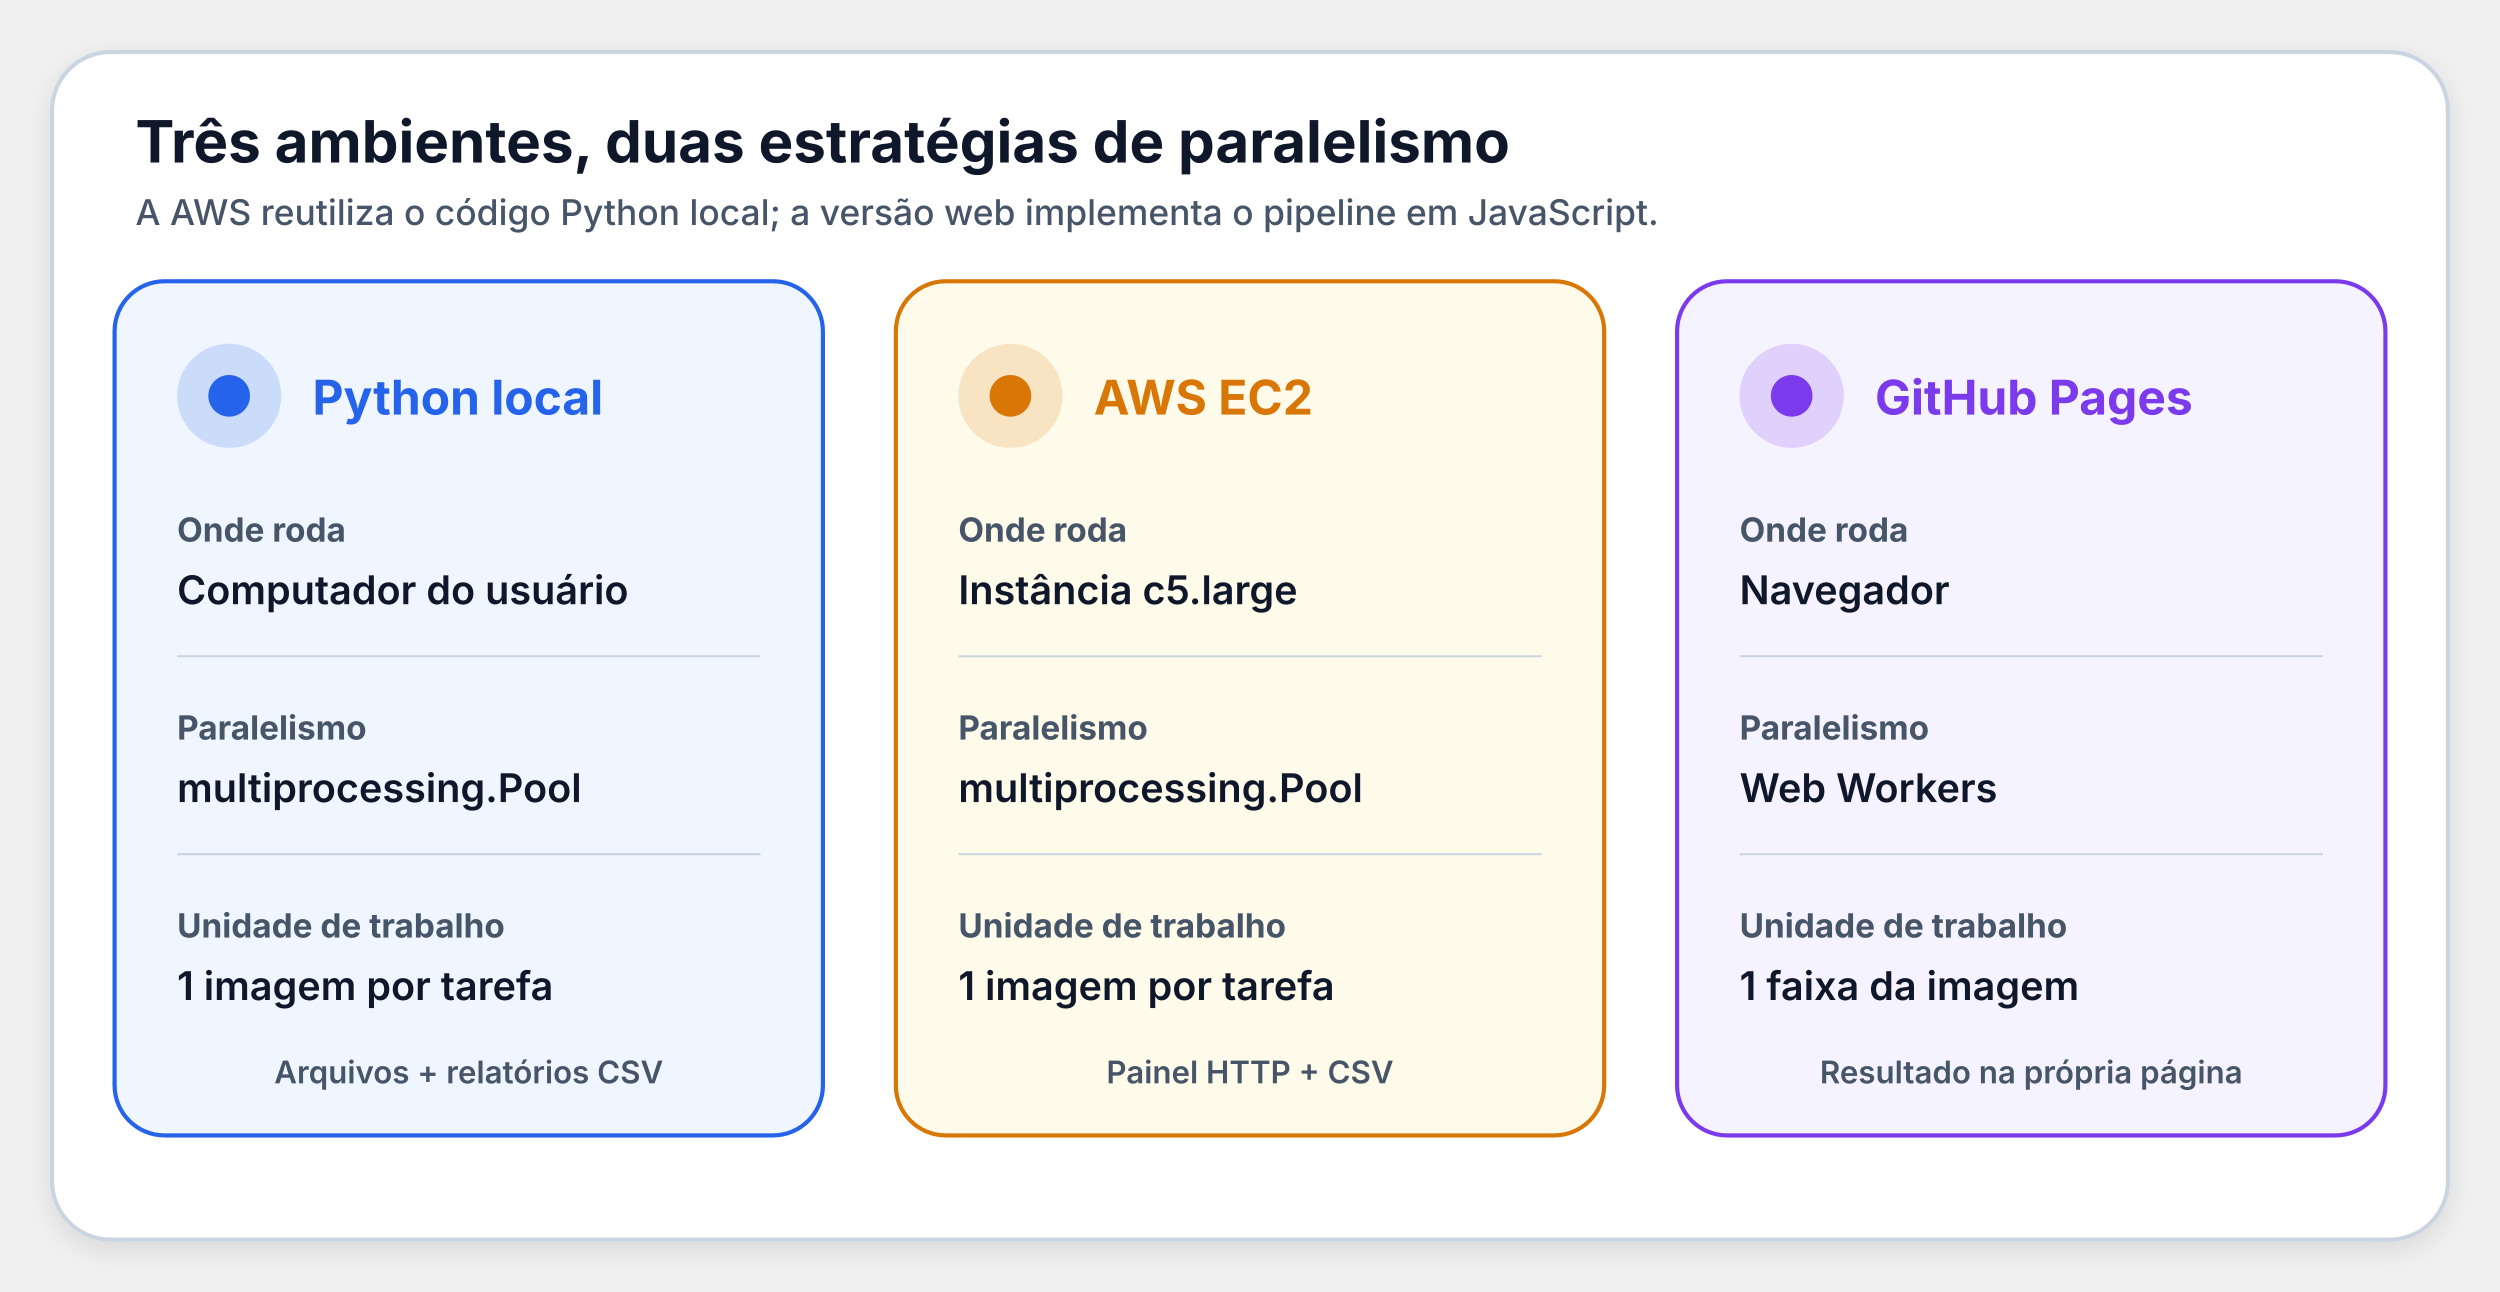
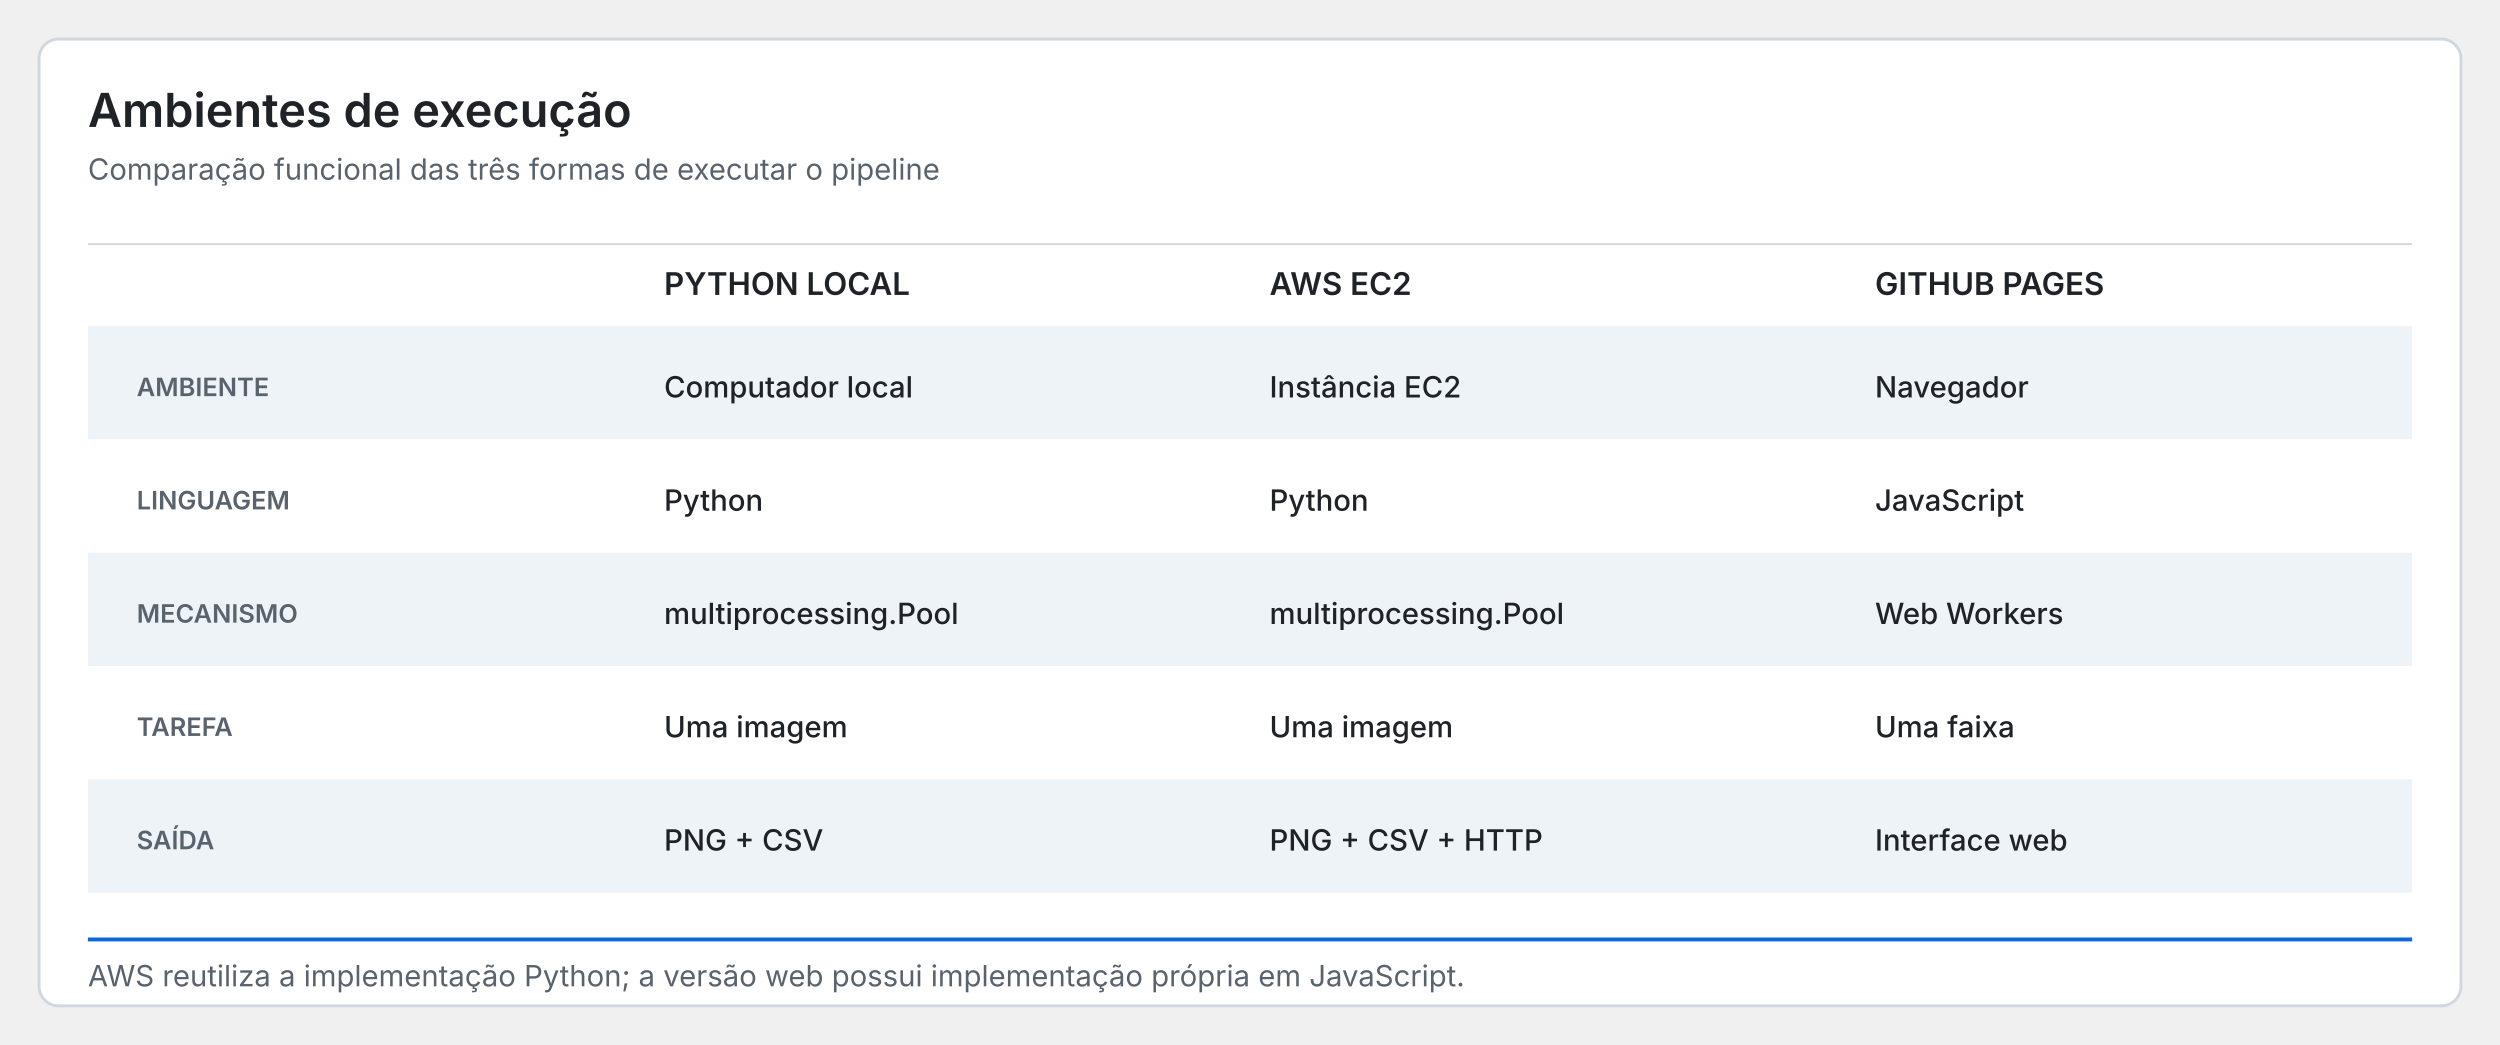
- <svg xmlns="http://www.w3.org/2000/svg" width="1200" height="620" viewBox="0 0 1200 620" role="img" aria-labelledby="title desc">
+ <svg xmlns="http://www.w3.org/2000/svg" width="1280" height="535" viewBox="0 0 1280 535" role="img" aria-labelledby="title desc">
  <defs>
-     <filter id="s" x="-15%" y="-15%" width="130%" height="140%">
-       <feDropShadow dx="0" dy="4" stdDeviation="6" flood-color="#020617" flood-opacity=".10" />
-     </filter>
-     <style>.outer{fill:#ffffff;stroke:#cbd5e1;stroke-width:2;filter:url(#s)}.h{font:700 28px Inter,Segoe UI,Arial,sans-serif;fill:#0f172a}.sub{font:500 17px Inter,Segoe UI,Arial,sans-serif;fill:#475569}.title{font:700 23px Inter,Segoe UI,Arial,sans-serif}.key{font:700 16px Inter,Segoe UI,Arial,sans-serif;fill:#475569}.val{font:600 19px Inter,Segoe UI,Arial,sans-serif;fill:#0f172a}.foot{font:600 15px Inter,Segoe UI,Arial,sans-serif;fill:#475569;text-anchor:middle}</style>
+     <style>.panel{fill:#ffffff;stroke:#d0d7de;stroke-width:1.5}.h{font:600 24px Inter,Segoe UI,Arial,sans-serif;fill:#1f2328}.sub{font:400 15px Inter,Segoe UI,Arial,sans-serif;fill:#59636e}.head{font:600 16px Inter,Segoe UI,Arial,sans-serif;fill:#1f2328}.key{font:600 13px Inter,Segoe UI,Arial,sans-serif;fill:#59636e;dominant-baseline:middle}.val{font:500 15px Inter,Segoe UI,Arial,sans-serif;fill:#1f2328;dominant-baseline:middle}.rule{stroke:#d0d7de;stroke-width:1}</style>
  </defs>
-   <rect class="outer" x="25" y="25" width="1150" height="570" rx="28" />
-   <text class="h" x="65" y="78">Três ambientes, duas estratégias de paralelismo</text>
-   <text class="sub" x="65" y="108">A AWS reutiliza o código Python local; a versão web implementa o pipeline em JavaScript.</text>
-   <g>
-     <rect x="55" y="135" width="340" height="410" rx="24" fill="#eff6ff" stroke="#2563eb" stroke-width="2" />
-     <circle cx="110" cy="190" r="25" fill="#2563eb" opacity=".18" />
-     <circle cx="110" cy="190" r="10" fill="#2563eb" />
-     <text class="title" x="150" y="199" fill="#2563eb">Python local</text>
-     <text class="key" x="85" y="260">Onde roda</text>
-     <text class="val" x="85" y="290">Computador do usuário</text>
-     <line x1="85" y1="315" x2="365" y2="315" stroke="#cbd5e1" />
-     <text class="key" x="85" y="355">Paralelismo</text>
-     <text class="val" x="85" y="385">multiprocessing.Pool</text>
-     <line x1="85" y1="410" x2="365" y2="410" stroke="#cbd5e1" />
-     <text class="key" x="85" y="450">Unidade de trabalho</text>
-     <text class="val" x="85" y="480">1 imagem por tarefa</text>
-     <text class="foot" x="225" y="520">Arquivos + relatórios CSV</text>
-   </g>
-   <g>
-     <rect x="430" y="135" width="340" height="410" rx="24" fill="#fffbeb" stroke="#d97706" stroke-width="2" />
-     <circle cx="485" cy="190" r="25" fill="#d97706" opacity=".18" />
-     <circle cx="485" cy="190" r="10" fill="#d97706" />
-     <text class="title" x="525" y="199" fill="#d97706">AWS EC2</text>
-     <text class="key" x="460" y="260">Onde roda</text>
-     <text class="val" x="460" y="290">Instância c5.large</text>
-     <line x1="460" y1="315" x2="740" y2="315" stroke="#cbd5e1" />
-     <text class="key" x="460" y="355">Paralelismo</text>
-     <text class="val" x="460" y="385">multiprocessing.Pool</text>
-     <line x1="460" y1="410" x2="740" y2="410" stroke="#cbd5e1" />
-     <text class="key" x="460" y="450">Unidade de trabalho</text>
-     <text class="val" x="460" y="480">1 imagem por tarefa</text>
-     <text class="foot" x="600" y="520">Painel HTTP + CSV</text>
-   </g>
-   <g>
-     <rect x="805" y="135" width="340" height="410" rx="24" fill="#f5f3ff" stroke="#7c3aed" stroke-width="2" />
-     <circle cx="860" cy="190" r="25" fill="#7c3aed" opacity=".18" />
-     <circle cx="860" cy="190" r="10" fill="#7c3aed" />
-     <text class="title" x="900" y="199" fill="#7c3aed">GitHub Pages</text>
-     <text class="key" x="835" y="260">Onde roda</text>
-     <text class="val" x="835" y="290">Navegador</text>
-     <line x1="835" y1="315" x2="1115" y2="315" stroke="#cbd5e1" />
-     <text class="key" x="835" y="355">Paralelismo</text>
-     <text class="val" x="835" y="385">Web Workers</text>
-     <line x1="835" y1="410" x2="1115" y2="410" stroke="#cbd5e1" />
-     <text class="key" x="835" y="450">Unidade de trabalho</text>
-     <text class="val" x="835" y="480">1 faixa da imagem</text>
-     <text class="foot" x="975" y="520">Resultado na própria página</text>
-   </g>
+   <rect class="panel" x="20" y="20" width="1240" height="495" rx="10" />
+   <text class="h" x="45" y="65">Ambientes de execução</text>
+   <text class="sub" x="45" y="92">Comparação funcional das três formas de executar o pipeline</text>
+   <line class="rule" x1="45" y1="125" x2="1235" y2="125" />
+   <text class="head" x="340" y="151">PYTHON LOCAL</text>
+   <text class="head" x="650" y="151">AWS EC2</text>
+   <text class="head" x="960" y="151">GITHUB PAGES</text>
+   <rect x="45" y="167" width="1190" height="58" fill="#eef3f8" />
+   <text class="key" x="70" y="198">AMBIENTE</text>
+   <text class="val" x="340" y="198">Computador local</text>
+   <text class="val" x="650" y="198">Instância EC2</text>
+   <text class="val" x="960" y="198">Navegador</text>
+   <rect x="45" y="225" width="1190" height="58" fill="#ffffff" />
+   <text class="key" x="70" y="256">LINGUAGEM</text>
+   <text class="val" x="340" y="256">Python</text>
+   <text class="val" x="650" y="256">Python</text>
+   <text class="val" x="960" y="256">JavaScript</text>
+   <rect x="45" y="283" width="1190" height="58" fill="#eef3f8" />
+   <text class="key" x="70" y="314">MECANISMO</text>
+   <text class="val" x="340" y="314">multiprocessing.Pool</text>
+   <text class="val" x="650" y="314">multiprocessing.Pool</text>
+   <text class="val" x="960" y="314">Web Workers</text>
+   <rect x="45" y="341" width="1190" height="58" fill="#ffffff" />
+   <text class="key" x="70" y="372">TAREFA</text>
+   <text class="val" x="340" y="372">Uma imagem</text>
+   <text class="val" x="650" y="372">Uma imagem</text>
+   <text class="val" x="960" y="372">Uma faixa</text>
+   <rect x="45" y="399" width="1190" height="58" fill="#eef3f8" />
+   <text class="key" x="70" y="430">SAÍDA</text>
+   <text class="val" x="340" y="430">PNG + CSV</text>
+   <text class="val" x="650" y="430">PNG + CSV + HTTP</text>
+   <text class="val" x="960" y="430">Interface web</text>
+   <line x1="45" y1="481" x2="1235" y2="481" stroke="#0969da" stroke-width="2" />
+   <text class="sub" x="45" y="505">AWS reutiliza a implementação Python; a versão web possui implementação própria em JavaScript.</text>
</svg>
